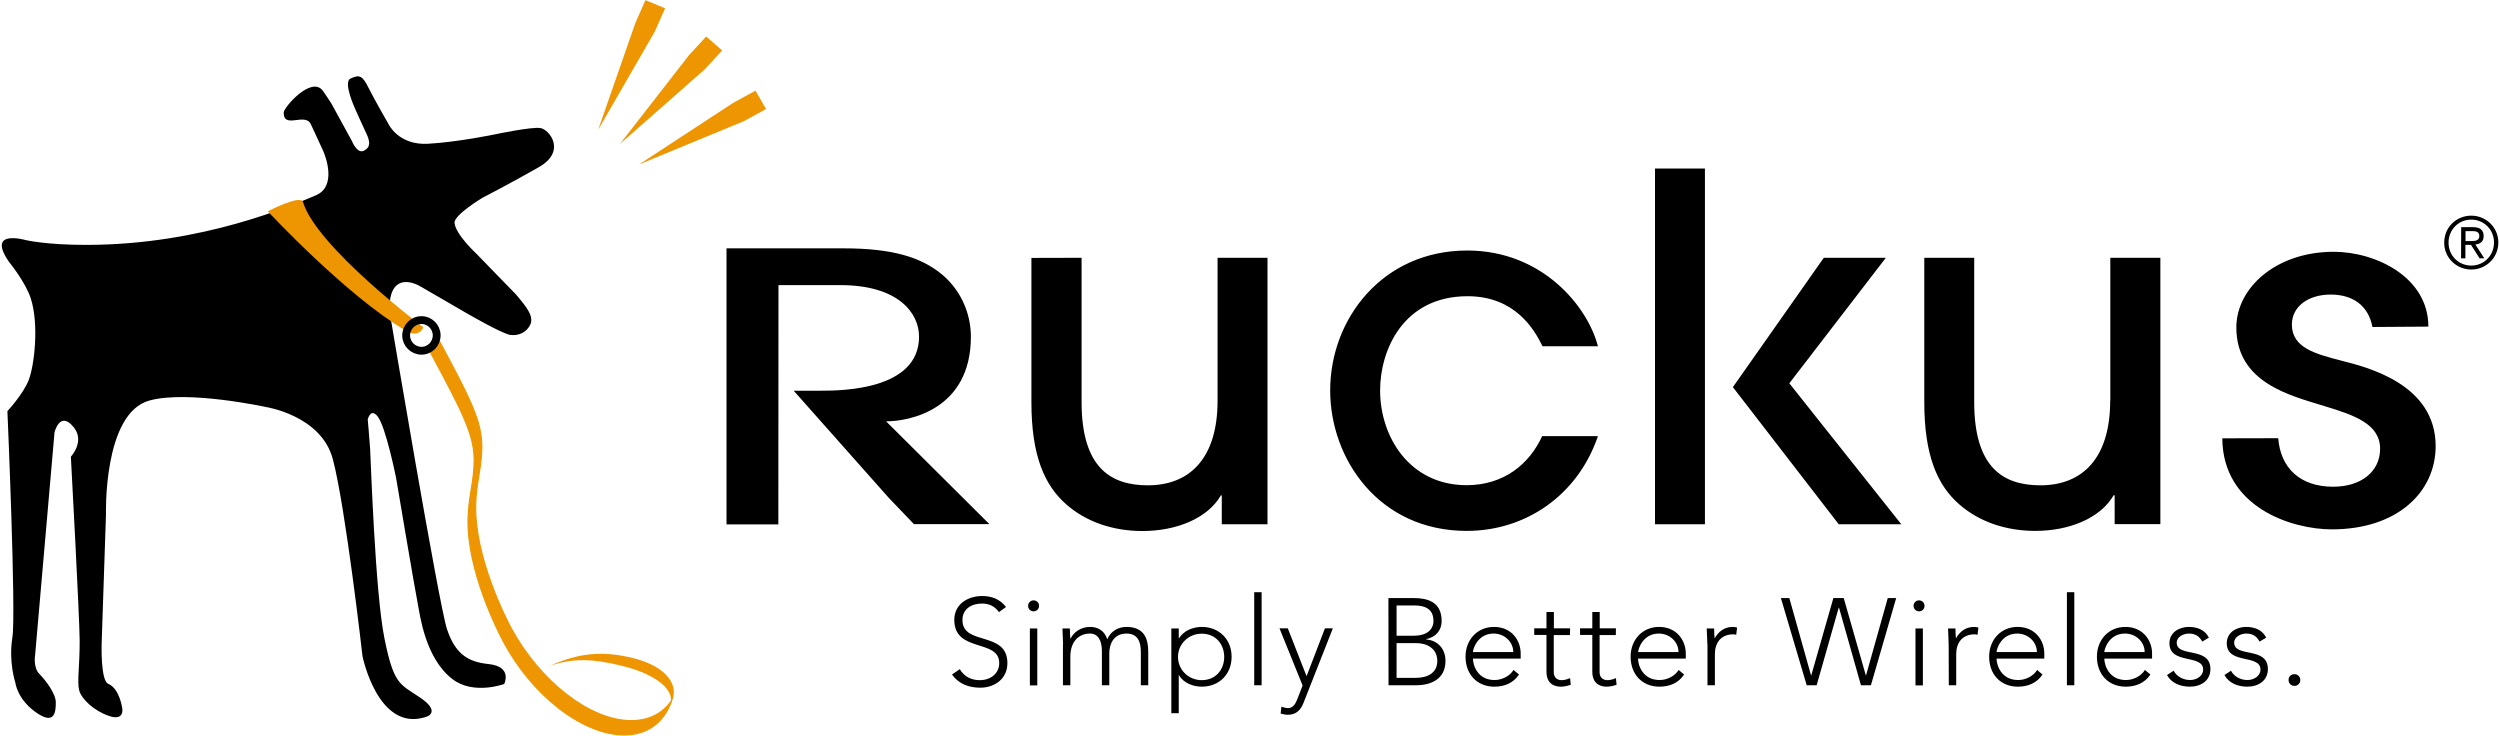
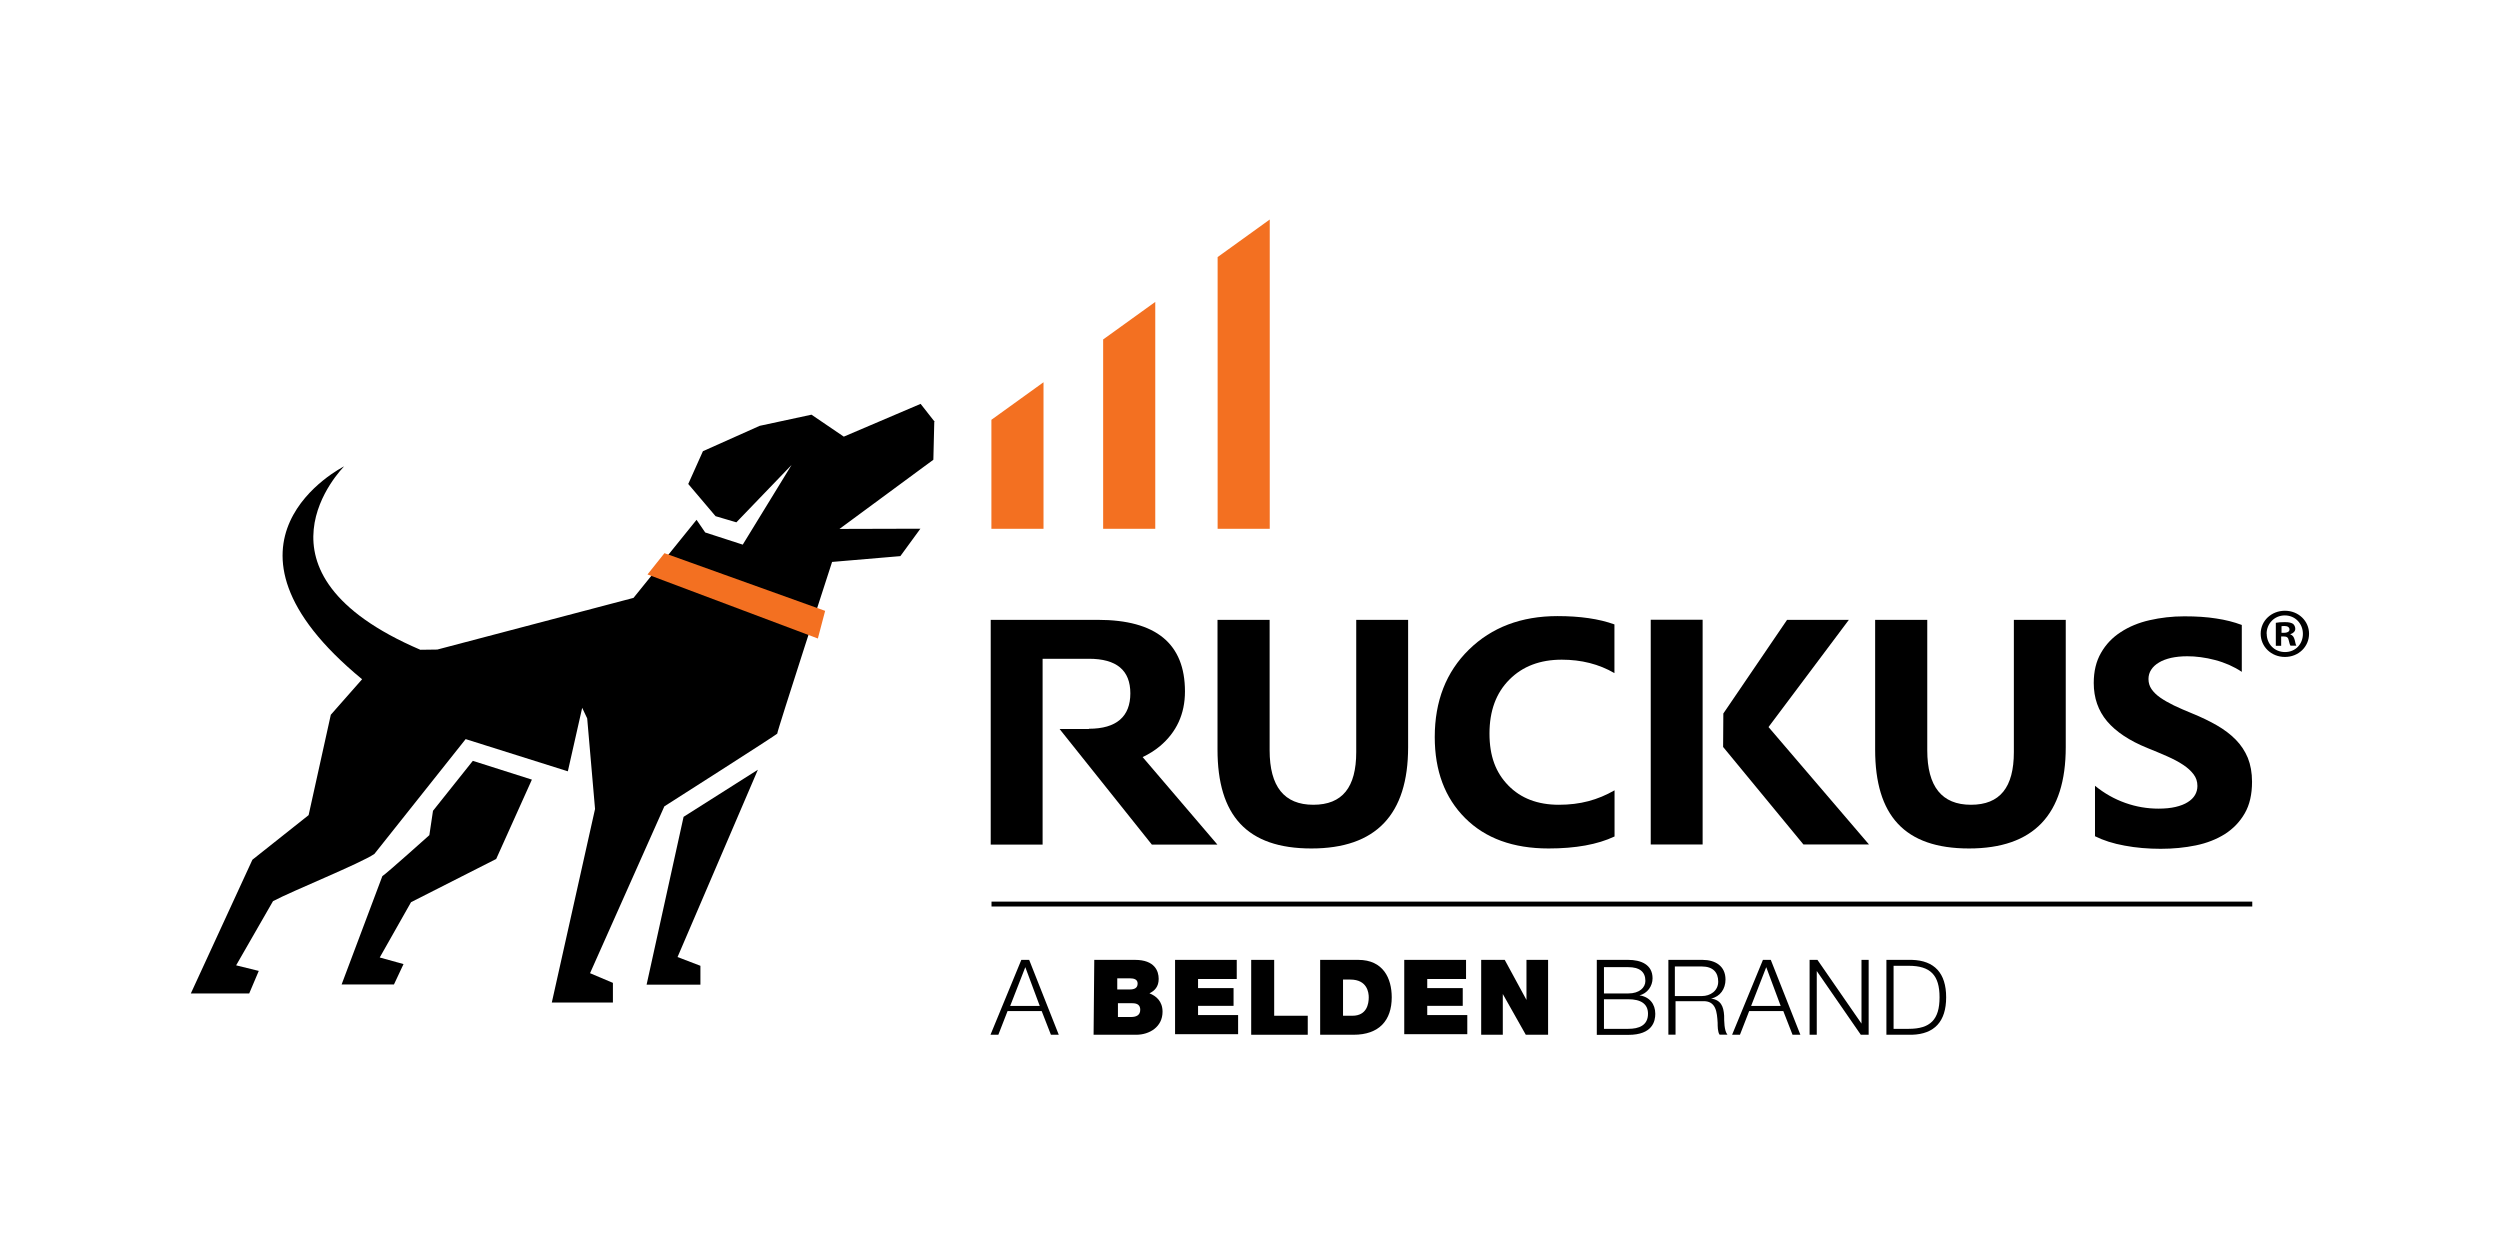
- <svg xmlns="http://www.w3.org/2000/svg" viewBox="673 108.9 1958 576.1">
-   <path d="m1520.1 310.8v113c0 51.6 23 65.2 51.9 65.2 32.4 0 54.6-20.7 54.6-66.3v-111.9h39.1v208.7h-35.8v-22.6h-.7c-10.5 18.1-35 27.9-61.4 27.9-23.7 0-44.4-7.5-59.5-20.7-17.3-15.1-27.5-38.4-27.5-80.2v-113zm361 69.3c-6.4-13.2-21.5-39.2-58.7-39.2-50.4 0-68.5 42.2-68.5 73.8 0 36.2 23 74.2 67.8 74.2 29.4 0 49.3-16.9 59.1-38.4h43.7c-15.8 46.3-56.5 74.2-102.8 74.2-68.5 0-106.9-56.1-106.9-110 0-56.5 41.4-109.6 107.3-109.6 59.1 0 94.5 44.1 102.4 75zm444.6 42.6c0 45.6-22.2 66.3-54.6 66.3-29 0-51.9-13.6-51.9-65.2v-113h-39.1v113c0 41.8 10.2 65.2 27.5 80.2 15.1 13.2 35.8 20.7 59.5 20.7 26.3 0 50.8-9.8 61.3-27.9h.8v22.6h35.8v-208.6h-39.2v111.9zm-251.3-13.6 75.6-98.3h-48.6l-71.2 101.3 82.9 107.4h49m-192.9-278.6h39.1v278.6h-39.1zm-686.5 91.3h48.4c45.9 0 61.7 22.2 61.7 40.3 0 41.8-60.2 42.4-76.8 42.4h-21.4l74.3 83.7 19.9 20.8h59.1l-80.9-80.5c18.1 0 66.4-9.1 66.4-66.3 0-18.1-7.9-38-25.6-51.1-14.7-10.8-35-18.1-74.1-18.1h-91.7v216.2h40.6zm1248.4 32.8c-3.3-17.2-15.8-25.4-32.7-25.4-17.8 0-30.4 9.5-30.4 23.5 0 18.4 18.9 23.1 39.3 28.4 19.1 4.9 73.3 18 73.3 66.8 0 35.8-29.8 65.2-81.3 65.2-31.1 0-85.4-17-85.8-71.3l43.8-.1c1.8 23.4 17.2 38 43 38 22.1 0 36.8-12 36.8-29.7 0-19.3-19.8-26.3-43.8-33.5-26.7-8.3-68.8-18.2-68.8-61.6 0-30.5 30.6-59.2 76.3-59.2 32.8 0 74.1 19.8 74.1 58.6zm77.4-87.2c11.5 0 21.2 9.1 21.2 21 0 12.1-9.7 21.2-21.2 21.2s-21.2-9.1-21.2-21c0-12.2 9.6-21.2 21.2-21.2zm0 39.1c9.9 0 17.8-7.8 17.8-18.1 0-10.1-7.9-17.9-17.8-17.9s-17.8 7.8-17.8 18.1c0 10.1 7.9 17.9 17.8 17.9zm-7.9-30.1h9c5.8 0 8.6 2.2 8.6 7 0 4.4-2.8 6.2-6.5 6.6l7 10.8h-3.7l-6.7-10.5h-4.4v10.5h-3.4zm3.4 10.9h4.2c3.4 0 6.6-.2 6.6-4 0-3.4-2.9-3.8-5.5-3.8h-5.3zm-1179.3 335.3c3.4 5.7 8.9 8.6 15.6 8.6 8.6 0 15.3-5.2 15.3-13.4 0-19.1-35.2-7.9-35.2-33.8 0-12.2 10.4-18.7 21.9-18.7 7.4 0 14 2.5 18.6 8.6l-5.5 4c-3.2-4.4-7.4-6.7-13.3-6.7-8.2 0-15.3 4.2-15.3 12.9 0 20.5 35.2 8.2 35.2 33.8 0 12.3-10.1 19.2-21.2 19.2-9 0-16.9-2.9-22.2-10.3zm57.8-53.9c2.4 0 4.3 1.9 4.3 4.3s-1.9 4.3-4.3 4.3-4.3-1.9-4.3-4.3 1.9-4.3 4.3-4.3zm-2.9 22h5.8v44.6h-5.8zm26 12.5c0-3.3-.5-10.2-.5-12.5h5.8c.1 3.3.2 7 .4 7.8h.3c2.3-4.9 8-9 15.2-9 5.9 0 11.3 2.9 13.4 9.7 2.8-6.7 9-9.7 15.1-9.7 13.9 0 17 9.5 17 19.2v26.5h-5.8v-26.2c0-7.2-2-14.3-11.2-14.3-10.7 0-13.5 9.1-13.5 15.4v25.1h-5.8v-26.8c0-8.2-3-13.7-9.3-13.7-8.6 0-15.4 6-15.4 18.2v22.3h-5.8v-32zm84.8-12.5h5.8v7.8h.2c3.6-6.2 11.2-9 17.8-9 13.7 0 23.4 9.8 23.4 23.4s-9.7 23.4-23.4 23.4c-6.6 0-14.3-2.8-17.8-9h-.2v29.8h-5.8zm23.8 40.5c10.9 0 17.6-8.2 17.6-18.2s-6.7-18.2-17.6-18.2c-10.5 0-18.6 8.2-18.6 18.2s8.1 18.2 18.6 18.2zm41.1-68.9h5.8v72.9h-5.8zm38.6 86.7c-2.2 5.7-5.9 9.3-12.2 9.3-1.9 0-3.9-.4-5.7-.9l.6-5.4c1.6.5 3.5 1.1 5.2 1.1 4.2 0 6.1-4 7.4-7.4l4-10.3-18.1-44.8h6.5l14.7 37.5 14.4-37.5h6.2zm66.5-82.1h19.7c10.4 0 22 2.6 22 18 0 6.9-4.1 12.5-12.2 14.2v.2c9 .7 15.2 7.2 15.2 16.8 0 15.7-13.6 19.1-22.8 19.1h-21.8zm6.4 29.5h13.2c13.2 0 15.7-7.2 15.7-11.5 0-9.5-6.7-12.2-14.8-12.2h-14.1zm0 33h14.6c14.9 0 17.3-8.3 17.3-13.1 0-10.1-8.3-14.1-16.4-14.1h-15.5zm95.9-2.6c-4.5 6.7-11.4 9.5-19.3 9.5-13.6 0-22.6-9.7-22.6-23.5 0-13.3 9.3-23.3 22.3-23.3 13.7 0 20.9 10.5 20.9 20.8v4h-37.4c0 4.8 3.4 16.8 16.9 16.8 5.9 0 12-3.1 14.9-7.9zm-4.5-17.6c0-7.9-6.8-14.5-15.4-14.5-12.6 0-16.2 12.2-16.2 14.5zm44.4-13.3h-12.7v29c0 3.9 2.3 6.3 6.2 6.3 2.2 0 4.5-.7 6.6-1.6l.5 5.2c-2.1.8-5.3 1.5-7.5 1.5-8.3 0-11.5-5.1-11.5-11.5v-29h-9.6v-5.2h9.6v-12.8h5.8v12.8h12.7zm35.9 0h-12.7v29c0 3.9 2.3 6.3 6.2 6.3 2.2 0 4.5-.7 6.6-1.6l.5 5.2c-2.1.8-5.3 1.5-7.5 1.5-8.3 0-11.5-5.1-11.5-11.5v-29h-9.6v-5.2h9.6v-12.8h5.8v12.8h12.7zm53.5 30.9c-4.5 6.7-11.4 9.5-19.3 9.5-13.6 0-22.6-9.7-22.6-23.5 0-13.3 9.3-23.3 22.3-23.3 13.7 0 20.9 10.5 20.9 20.8v4h-37.4c0 4.8 3.4 16.8 16.9 16.8 5.9 0 12-3.1 14.9-7.9zm-4.4-17.6c0-7.9-6.8-14.5-15.4-14.5-12.6 0-16.2 12.2-16.2 14.5zm22.6-6c0-3.3-.5-10.2-.5-12.5h5.8c.1 3.3.2 7 .4 7.8 2.9-5.2 7.5-9 14.2-9 1.2 0 2.2.2 3.4.5l-.7 5.7c-.9-.3-1.6-.4-2.2-.4-10 0-14.5 6.9-14.5 15.6v24.3h-5.8v-32zm57.6-36.3h6.6l17 60.5h.2l17.3-60.5h8.1l17.3 60.5h.2l17-60.5h6.6l-19.8 68.3h-7.8l-17.2-60.8h-.2l-17.3 60.8h-7.8zm108.2 1.8c2.4 0 4.3 1.9 4.3 4.3s-1.9 4.3-4.3 4.3-4.3-1.9-4.3-4.3 1.9-4.3 4.3-4.3zm-2.8 22h5.8v44.6h-5.8zm26 12.5c0-3.3-.5-10.2-.5-12.5h5.8c.1 3.3.2 7 .4 7.8 2.9-5.2 7.5-9 14.2-9 1.2 0 2.2.2 3.4.5l-.7 5.7c-.9-.3-1.6-.4-2.2-.4-10 0-14.5 6.9-14.5 15.6v24.3h-5.8zm73.5 23.6c-4.5 6.7-11.4 9.5-19.3 9.5-13.6 0-22.5-9.7-22.5-23.5 0-13.3 9.3-23.3 22.3-23.3 13.7 0 20.9 10.5 20.9 20.8v4h-37.4c0 4.8 3.4 16.8 16.9 16.8 5.9 0 12-3.1 14.9-7.9zm-4.4-17.6c0-7.9-6.8-14.5-15.4-14.5-12.6 0-16.2 12.2-16.2 14.5zm23.5-46.9h5.8v72.9h-5.8zm65.4 64.5c-4.5 6.7-11.4 9.5-19.3 9.5-13.6 0-22.6-9.7-22.6-23.5 0-13.3 9.3-23.3 22.3-23.3 13.7 0 20.9 10.5 20.9 20.8v4h-37.4c0 4.8 3.4 16.8 16.9 16.8 5.9 0 12-3.1 14.9-7.9zm-4.5-17.6c0-7.9-6.8-14.5-15.4-14.5-12.6 0-16.2 12.2-16.2 14.5zm22.7 14.6c2.4 4.7 7.7 7.3 12.9 7.3 5 0 10.2-3.1 10.2-8.2 0-12.3-26.4-3.7-26.4-20.6 0-8.7 7.9-12.8 15.2-12.8 7.2 0 12.8 2.7 15.7 8.4l-5.2 3.1c-2.2-4.1-5.3-6.3-10.5-6.3-4.1 0-9.5 2.5-9.5 7.1 0 12 26.4 2.7 26.4 20.7 0 9.2-7.6 13.8-16.1 13.8-7.6 0-14.5-2.9-17.9-9.1zm44.9 0c2.4 4.7 7.7 7.3 12.9 7.3 5 0 10.2-3.1 10.2-8.2 0-12.3-26.4-3.7-26.4-20.6 0-8.7 7.9-12.8 15.2-12.8 7.2 0 12.8 2.7 15.7 8.4l-5.2 3.1c-2.2-4.1-5.3-6.3-10.5-6.3-4.1 0-9.4 2.5-9.4 7.1 0 12 26.4 2.7 26.4 20.7 0 9.2-7.6 13.8-16.1 13.8-7.6 0-14.5-2.9-17.9-9.1zm49.7 2.7c2.6 0 4.6 2 4.6 4.6s-2 4.6-4.6 4.6-4.6-2-4.6-4.6c-.1-2.5 1.9-4.6 4.6-4.6zm-1491.3-280.5s-2.8-16.5 4.5-23.6 19.4.6 19.4.6l35 20.3s28.3 16.5 35 17.5c6.4.9 13.1-1.9 15.9-8.5 2.2-5.2-2.1-11-3.2-12.8-2-3.2-8.1-10.3-8.1-10.3l-31.3-32.2s-16.3-15.1-16.9-24c-.4-6.2 21.7-19.5 21.7-19.5s22.1-11.4 44.2-24 8.3-29.5 1.5-30.7-35.6 4.9-35.6 4.9-29.8 6.2-52.8 7.4-30.7-15.4-30.7-15.4-11-19.1-15.6-28.3-6.9-11-14.3-7.3c-5.9 2.9 3.9 24 3.9 24s5.8 13.1 8.6 18.9c2.8 5.9 3.7 10.7-1.8 13.5s-9.5-7.6-9.5-7.6l-16-29.2s-5.1-8-7-10.4c-8.9-11.3-30.3 13.2-30.4 17.3-.2 13.3 16.7-.2 21.2 9.1 2.5 5.2 8.2 17.8 9.8 21.2 1.5 3.4 11.1 27.7-6.1 34.7-17.2 7.1-87.8 38.7-179.7 38.7-31.8 0-47.4-3.8-47.4-3.8s-31.2-9-12.8 17.3c0 0 13 15.9 17 28.7 6.5 20.8 2.6 52.5-1.7 63.6s-16.7 24.4-16.7 24.4 6.9 158.7 3.9 177.2c-3.1 19.5 2.3 35.3 2.3 35.3s1.4 14.1 18.1 24.7c13 8.3 13.6-2.3 13.6-9.1s-7.7-17-12.8-22.2c-5.1-5.1-3.4-14.9-3.4-14.9l15.2-174.4s4.2-17.5 15.1-3.9c8.9 11-2.3 23-2.3 23s6.9 127.2 6.9 144.5c0 20.2-2.1 31.6-.4 38.4s11.6 16.2 23.6 20.2c11.9 4 10.2-5.7 10.2-5.7s-1.9-15.7-11.1-19.6c-6-2.6-5.1-31.3-5.1-31.3l3.4-101.1s-2.4-79.4 34-89.4c30.2-8.3 91.4 5.1 91.4 5.1s43.3 6.6 52.3 40.9c10 37.9 23.2 154.2 23.2 154.2s11.9 58.9 48.7 47.9c1.3-.4 2.5-.9 2.5-.9s9.8-4-6.3-14.7c-16-10.7-20.4-10.2-27.7-46.2s-10.7-139.8-11.2-148.1-1.9-23.3-1.9-23.3 2.2-9.6 7.8-2.4c6.4 8.1 14.4 48 14.4 48s14.7 87.3 17.1 99.2c1.6 7.9 5.6 42.1 27.1 58.5 16.5 12.7 40.5 3.8 40.5 3.8s6.8-13.6-12.2-15.6c-16.7-1.7-26.2-8.3-32.6-27.3-6.3-18.7-44.4-245.3-44.4-245.3z" />
-   <path d="m1067.1 611.1c-3.6-6.7-29-55.9-27.5-97.1.3-7 1.1-13.9 2.3-20.8 6.1-37 3-43.4-33-110.6l6-10.8c35.9 67.1 39.1 73.6 33 110.6-1.2 6.9-2.1 13.8-2.3 20.8-1.5 41.8 24.6 91.8 27.6 97.4 22.3 41.4 61.7 72.7 94.2 72.7 14 0 24.8-5.8 31.6-15.7-5.6 16.6-18.4 26.9-37.1 26.9-32.7 0-72.7-31.4-94.8-73.4z" fill="#ee9601" stroke="#ee9601" stroke-miterlimit="3.86" stroke-width=".91" />
-   <path d="m1103.9 630.3c21.7-9.8 40.6-12.1 65.3-5.9 26.5 6.7 37.4 22.1 28.5 37 4.7-11.2-9.6-23.9-36.3-30.7-24.2-6.1-39.5-6.4-57.5-.4zm-99.3-265.1s-83.8-63-94.3-98.1c-1.9-6.1-27.6 7.3-27.6 7.3s61.8 66.4 108.3 93.6c4.5 2.7 7.7 2.5 9.8 1.4 2.8-1.2 3.8-4.2 3.8-4.2z" fill="#ee9601" />
-   <path d="m991.1 371.6c0-6.6 5.3-12 12-12 6.6 0 11.9 5.4 11.9 12s-5.3 12-11.9 12-12-5.4-12-12z" fill="none" stroke="#000" stroke-miterlimit="3.86" stroke-width="6.13" />
-   <path d="m1178.5 109 15.4 6.4-8 18.1-44.4 77 29-83.3zm47.6 28.5 12.5 10.9-13.4 14.6-66.7 58.7 54.2-69.7zm38.6 42.4 8.3 14.4-17.4 9.5-82.1 33.9 73.8-48.3z" fill="#ee9601" />
+ <svg xmlns="http://www.w3.org/2000/svg" id="gray_bkgrd" data-name="gray bkgrd" viewBox="0 0 219.69 108.38">
+   <line x1="72.75" y1="37.22" x2="72.73" y2="37.23" fill="#231f20" />
+   <g>
+     <path d="M82.14,37.07l-1.24-1.58-6.75,2.88-2.84-1.93-4.55.98-4.99,2.23-1.29,2.88,2.4,2.83,1.83.54,4.85-5.04-4.29,7-3.3-1.07-.76-1.11-5.54,6.86-17.24,4.54c-.6,0-1.49.02-1.49.02-15.97-6.84-6.79-16.01-6.7-16.12-.11.06-13.1,6.62,1.58,18.71l-2.75,3.12-1.95,8.82-4.94,3.92-5.41,11.75h5.13s.84-1.98.84-1.98l-1.99-.49,3.24-5.64c1.69-.9,7.72-3.33,8.91-4.15l8.02-10.09,8.98,2.83,1.26-5.58.44.93.69,7.96-3.8,17.01h5.37v-1.73l-2.01-.85,6.53-14.66s9.93-6.33,9.92-6.39c-.03-.16,4.82-15.09,4.82-15.09l6-.51,1.76-2.41-7.11.02,8.25-6.08.08-3.32Z" />
+     <g>
+       <polygon points="60.07 71.78 66.6 67.64 59.54 84.1 61.55 84.87 61.55 86.53 56.82 86.53 60.07 71.78" />
+       <path d="M43.59,75.49l-7.47,3.79-2.75,4.86,2.09.58-.84,1.79h-4.6s3.58-9.52,3.58-9.52c.35-.21,4.13-3.6,4.13-3.6l.32-2.14,3.5-4.39,5.19,1.65-3.14,6.98Z" />
+       <polygon points="71.87 56.11 56.9 50.48 58.39 48.61 72.51 53.68 71.87 56.11" fill="#f37021" />
+     </g>
+   </g>
+   <g>
+     <polygon points="87.12 36.89 87.12 46.47 91.7 46.47 91.7 33.59 87.12 36.89" fill="#f37021" />
+     <polygon points="96.94 29.83 96.94 46.47 101.52 46.47 101.52 26.53 96.94 29.83" fill="#f37021" />
+     <polygon points="107 22.59 107 46.47 111.58 46.47 111.58 19.29 107 22.59" fill="#f37021" />
+   </g>
+   <g>
+     <g>
+       <g>
+         <path d="M123.74,65.66c0,5.93-2.83,8.9-8.5,8.9s-8.25-2.9-8.25-8.69v-11.4h4.58v11.46c0,3.19,1.28,4.79,3.84,4.79s3.77-1.54,3.77-4.63v-11.62h4.56v11.2Z" />
+         <path d="M141.87,73.51c-1.48.7-3.41,1.05-5.79,1.05-3.11,0-5.55-.89-7.33-2.67-1.78-1.78-2.67-4.15-2.67-7.12,0-3.16,1-5.72,3-7.68,2-1.96,4.6-2.95,7.79-2.95,1.98,0,3.64.24,5,.73v4.28c-1.36-.79-2.9-1.18-4.63-1.18-1.9,0-3.44.58-4.6,1.75-1.17,1.17-1.75,2.75-1.75,4.74s.55,3.43,1.65,4.56c1.1,1.13,2.58,1.7,4.45,1.7s3.41-.42,4.89-1.27v4.06Z" />
+         <path d="M181.53,65.66c0,5.93-2.83,8.9-8.5,8.9s-8.25-2.9-8.25-8.69v-11.4h4.58v11.46c0,3.19,1.28,4.79,3.84,4.79s3.77-1.54,3.77-4.63v-11.62h4.56v11.2Z" />
+         <path d="M184.1,73.46v-4.41c.82.67,1.71,1.17,2.67,1.51.96.34,1.93.5,2.91.5.57,0,1.08-.05,1.5-.15.43-.1.79-.24,1.07-.42.29-.18.5-.39.64-.63.14-.24.21-.51.21-.79,0-.39-.11-.73-.34-1.03s-.53-.58-.93-.84c-.39-.26-.85-.5-1.39-.74-.54-.24-1.12-.48-1.74-.73-1.58-.64-2.76-1.43-3.54-2.35-.78-.93-1.17-2.05-1.17-3.36,0-1.03.21-1.91.64-2.65.42-.74,1-1.35,1.73-1.82.73-.48,1.57-.83,2.54-1.05.96-.22,1.98-.34,3.05-.34s1.99.06,2.8.19c.81.12,1.57.31,2.25.57v4.12c-.34-.23-.71-.43-1.11-.61-.4-.17-.81-.32-1.24-.43-.42-.11-.85-.2-1.26-.25-.42-.06-.82-.08-1.19-.08-.52,0-.99.05-1.41.14-.42.1-.78.23-1.07.41-.29.17-.52.38-.68.63-.16.24-.24.52-.24.82,0,.33.09.63.27.89.18.26.43.51.76.74.33.23.73.46,1.2.69.47.22,1,.46,1.6.7.81.33,1.54.68,2.18,1.05.64.37,1.2.79,1.66,1.26.46.47.81,1,1.06,1.6.24.6.37,1.3.37,2.1,0,1.1-.21,2.03-.64,2.77-.43.75-1.01,1.35-1.74,1.82-.73.46-1.59.8-2.56,1s-2,.3-3.09.3-2.17-.09-3.17-.28c-1-.18-1.87-.46-2.61-.83Z" />
+         <path d="M149.62,74.21h-4.56v-19.75h4.56v19.75Z" />
+       </g>
+       <polygon points="151.42 65.64 158.48 74.21 164.24 74.21 155.41 63.89 162.47 54.47 157.04 54.47 151.44 62.7 151.42 65.64" />
+       <path d="M100.41,66.53c.55-.26,1.06-.58,1.52-.96,1.46-1.23,2.2-2.83,2.2-4.81,0-4.2-2.55-6.29-7.65-6.29h-9.42v19.75h4.56v-16.33h4.07c2.43,0,3.64,1.01,3.64,3.04s-1.21,3.11-3.64,3.11v.02s-2.58,0-2.58,0l8.11,10.16h5.76l-6.56-7.68Z" />
+     </g>
+     <path d="M202.91,55.69c0,1.14-.92,2.04-2.12,2.04s-2.13-.9-2.13-2.04.94-2.02,2.13-2.02,2.12.9,2.12,2.02ZM199.19,55.69c0,.9.68,1.61,1.61,1.61s1.57-.71,1.57-1.6-.67-1.62-1.59-1.62-1.6.73-1.6,1.61ZM200.47,56.75h-.48v-2.02c.19-.04.45-.06.79-.06.39,0,.57.06.72.15.11.09.2.25.2.44,0,.22-.18.39-.43.47v.02c.2.07.31.22.38.49.06.31.1.43.15.5h-.52c-.06-.07-.1-.26-.16-.49-.04-.22-.16-.32-.43-.32h-.23v.81ZM200.48,55.61h.23c.26,0,.48-.09.48-.29,0-.18-.14-.31-.44-.31-.13,0-.21.01-.26.02v.58Z" />
+   </g>
+   <g>
+     <path d="M90.1,84.99l1.27,3.41h-2.6l1.33-3.41ZM89.75,84.35l-2.71,6.58h.69l.81-2.08h3l.81,2.08h.69l-2.6-6.58h-.69Z" />
+     <path d="M98.18,89.37h1.21c.4,0,.81-.12.81-.63,0-.4-.23-.58-.69-.58h-1.27v1.21h-.06ZM98.18,86.95h1.1c.4,0,.69-.12.69-.52,0-.35-.29-.46-.69-.46h-1.1v.98ZM96.16,84.35h3.58c1.73,0,2.08.98,2.08,1.67s-.35,1.04-.81,1.27c.58.23,1.15.69,1.15,1.62,0,1.33-1.15,2.02-2.31,2.02h-3.75l.06-6.58Z" />
+     <polygon points="103.26 84.35 103.26 90.88 108.8 90.88 108.8 89.2 105.28 89.2 105.28 88.39 108.4 88.39 108.4 86.83 105.28 86.83 105.28 86.03 108.68 86.03 108.68 84.35 103.26 84.35" />
+     <polygon points="109.95 84.35 109.95 90.93 114.92 90.93 114.92 89.26 111.97 89.26 111.97 84.35 109.95 84.35" />
+     <path d="M118.03,89.26h.81c1.27,0,1.44-1.04,1.44-1.62,0-.4-.12-1.56-1.62-1.56h-.64v3.17ZM116.01,84.35h3.35c2.19,0,2.94,1.62,2.94,3.29,0,2.02-1.1,3.29-3.35,3.29h-2.94v-6.58Z" />
+     <polygon points="123.4 84.35 123.4 90.88 128.94 90.88 128.94 89.2 125.42 89.2 125.42 88.39 128.54 88.39 128.54 86.83 125.42 86.83 125.42 86.03 128.83 86.03 128.83 84.35 123.4 84.35" />
+     <polygon points="134.14 84.35 134.14 87.87 132.23 84.35 130.16 84.35 130.16 90.93 132.06 90.93 132.06 87.35 134.08 90.93 136.04 90.93 136.04 84.35 134.14 84.35" />
+     <g>
+       <path d="M140.95,90.41h2.14c.92,0,1.73-.29,1.73-1.33,0-.87-.64-1.27-1.73-1.27h-2.14v2.6ZM140.95,87.3h2.14c.98,0,1.5-.52,1.5-1.1,0-.81-.52-1.21-1.5-1.21h-2.14v2.31ZM140.31,84.35h2.77c1.1,0,2.14.4,2.14,1.62,0,.69-.46,1.33-1.15,1.5.87.12,1.39.75,1.39,1.62,0,.64-.23,1.85-2.37,1.85h-2.77v-6.58Z" />
+       <path d="M147.18,87.53h2.37c.75,0,1.44-.46,1.44-1.27s-.46-1.33-1.44-1.33h-2.37v2.6ZM146.61,84.35h3c1.1,0,2.02.52,2.02,1.73,0,.81-.46,1.5-1.27,1.67.87.12,1.1.69,1.15,1.5,0,.46,0,1.33.29,1.67h-.69c-.17-.23-.17-.75-.17-1.04-.06-.92-.12-1.96-1.33-1.9h-2.37v2.94h-.63v-6.58Z" />
+     </g>
+     <path d="M155.21,84.99l1.27,3.41h-2.6l1.33-3.41ZM154.92,84.35l-2.71,6.58h.69l.81-2.08h3l.81,2.08h.69l-2.6-6.58h-.69Z" />
+     <polygon points="163.58 84.35 163.58 89.95 159.71 84.35 159.02 84.35 159.02 90.93 159.65 90.93 159.65 85.33 163.52 90.93 164.21 90.93 164.21 84.35 163.58 84.35" />
+     <path d="M166.4,90.41h1.33c1.9,0,2.71-.81,2.71-2.77s-.81-2.77-2.71-2.77h-1.33v5.54ZM165.77,84.35h2.25c1.96.06,3,1.15,3,3.29s-1.04,3.23-3,3.29h-2.25v-6.58Z" />
+     <rect x="87.13" y="79.23" width="110.79" height=".43" />
+   </g>
</svg>
